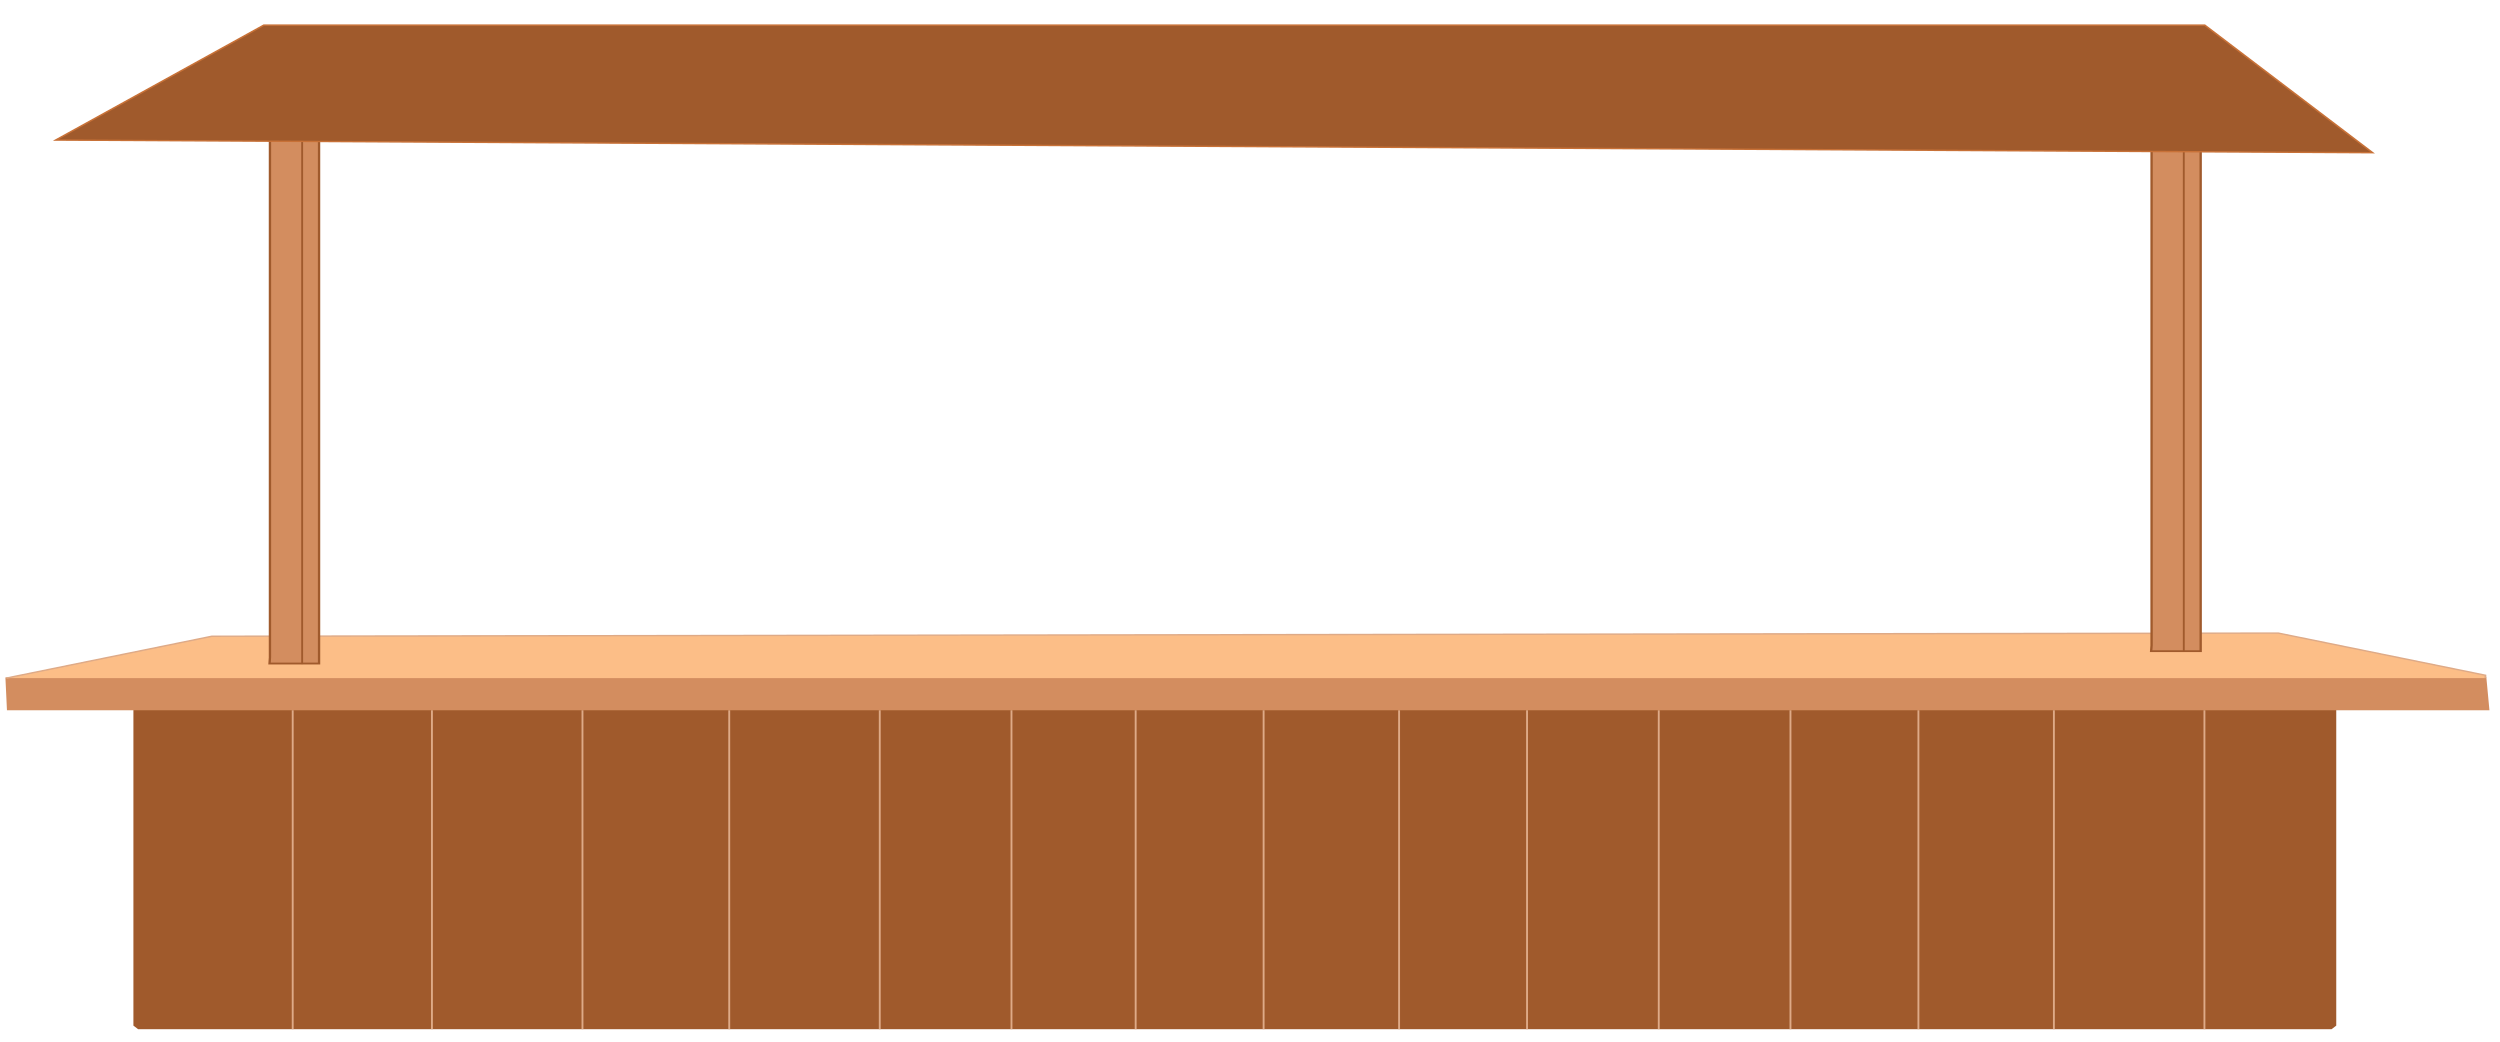
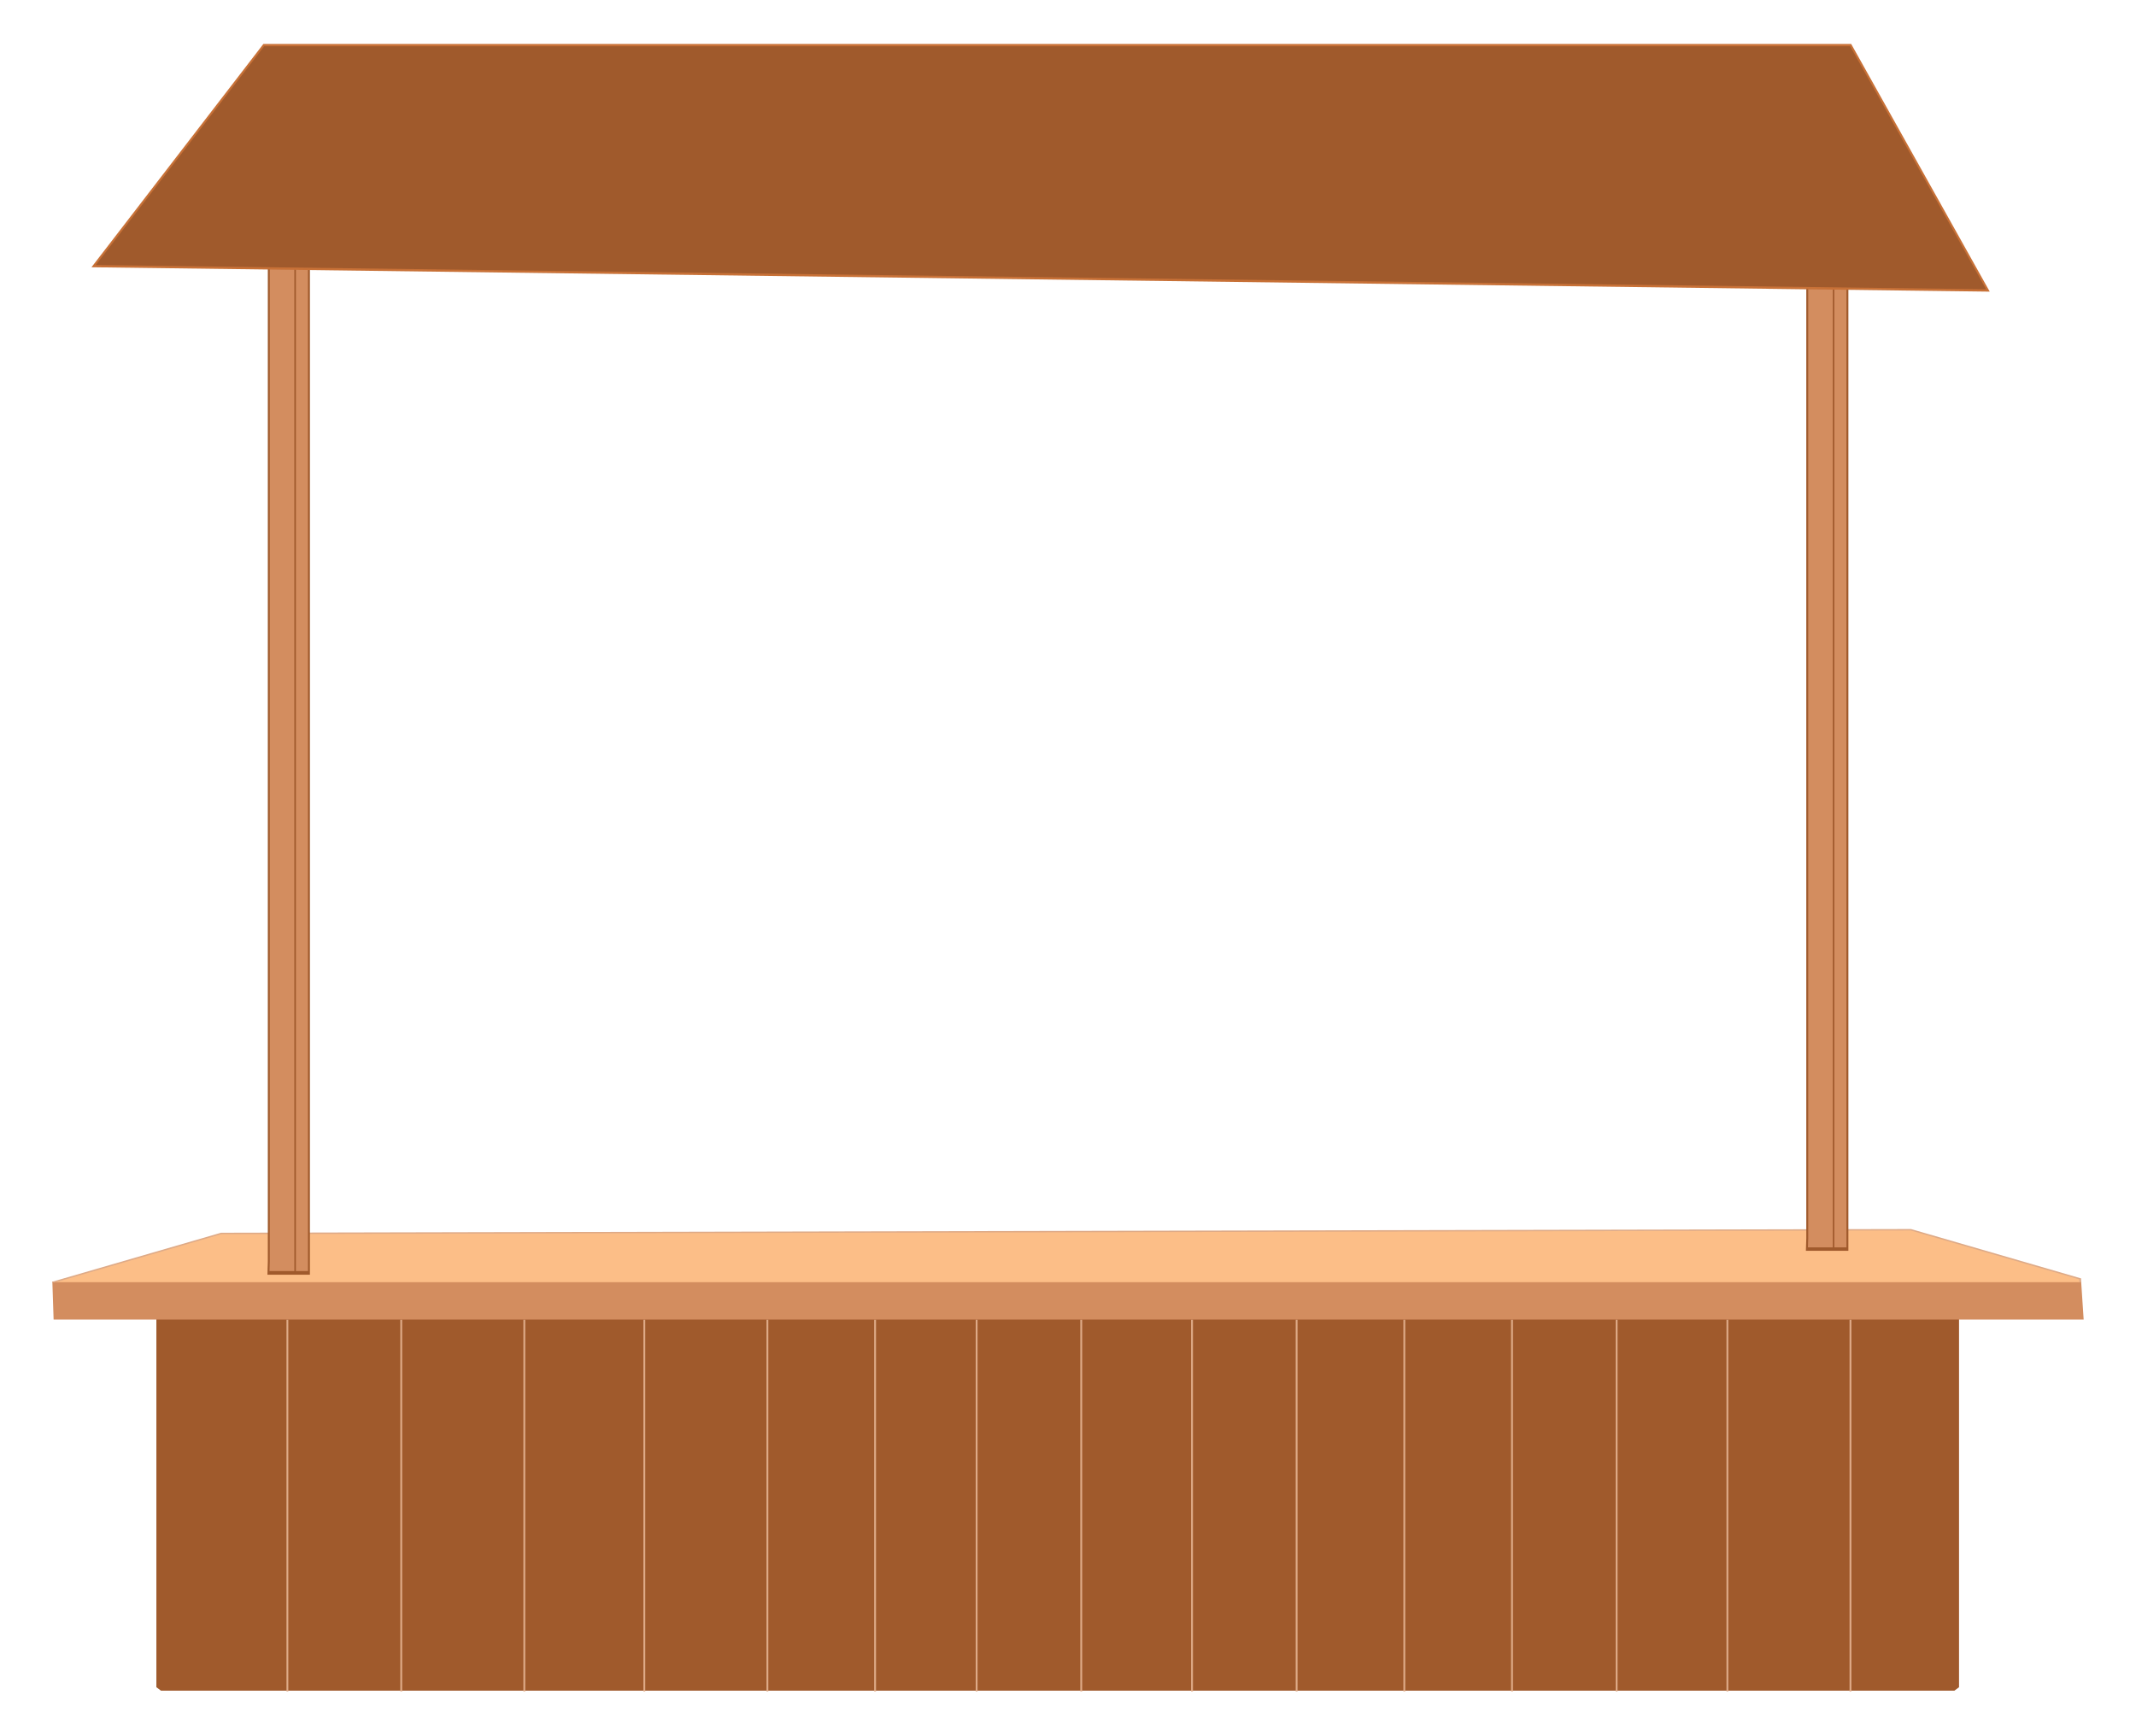
- <svg xmlns="http://www.w3.org/2000/svg" width="1920px" height="800px" viewBox="0 0 1920 800" version="1.1" id="SVGRoot">
+ <svg xmlns="http://www.w3.org/2000/svg" width="1600" height="1300" viewBox="0 0 1600 1300" version="1.1" id="SVGRoot">
  <defs id="defs16918" />
-   <g id="layer1">
-     <g id="g6043" transform="matrix(1.445084,0,0,1.098173,-362.1228,-51.94585)">
-       <rect style="opacity:1;fill:#a05a2c;fill-opacity:1;fill-rule:nonzero;stroke:#a05a2c;stroke-width:5;stroke-linecap:round;stroke-linejoin:bevel;stroke-miterlimit:4;stroke-dasharray:none;stroke-opacity:1;paint-order:stroke markers fill" id="rect20649" width="1165.718" height="224.963" x="323.988" y="539.604" />
-       <path style="fill:#d38d5f;stroke:#d38d5f;stroke-width:1px;stroke-linecap:butt;stroke-linejoin:miter;stroke-opacity:1" d="M 254.769,543.537 H 1573.084 l -1.573,-22.024 H 253.982 Z" id="path20651" />
-       <path style="fill:#fcbe87;fill-opacity:1;stroke:#deaa87;stroke-width:1px;stroke-linecap:butt;stroke-linejoin:miter;stroke-opacity:1" d="m 253.982,521.512 109.129,-29.241 1098.278,-2.222 110.074,29.494 0.048,1.969" id="path20653" />
-       <g transform="matrix(1,0,0,1.048665,0,-15.81092)" id="g30355">
-         <path style="fill:#d38d5f;fill-opacity:1;stroke:#a05a2c;stroke-width:1.257px;stroke-linecap:butt;stroke-linejoin:miter;stroke-opacity:1" d="M 394.056,498.738 V 147.135 l 26.097,0.787 v 354.75 h -26.322 z" id="path20660" />
-         <path style="fill:#000000;fill-opacity:0;stroke:#a05a2c;stroke-width:1px;stroke-linecap:butt;stroke-linejoin:miter;stroke-opacity:1" d="M 411.17,503.059 V 147.43" id="path20662" />
+   <g id="layer1" transform="translate(0,500)">
+     <g id="g919" transform="translate(-158.021,-115.3756)">
+       <g transform="matrix(1,0,0,0.7484421,0,140.997)" id="g881">
+         <rect y="611.221" x="278.617" height="375.241" width="1343.381" id="rect20649" style="opacity:1;fill:#a05a2c;fill-opacity:1;fill-rule:nonzero;stroke:#a05a2c;stroke-width:6.932;stroke-linecap:round;stroke-linejoin:bevel;stroke-miterlimit:4;stroke-dasharray:none;stroke-opacity:1;paint-order:stroke markers fill" />
+         <path id="path20651" d="M 198.848,617.781 H 1718.083 L 1716.27,581.044 H 197.941 Z" style="fill:#d38d5f;stroke:#d38d5f;stroke-width:1.386px;stroke-linecap:butt;stroke-linejoin:miter;stroke-opacity:1" />
+         <path id="path20653" d="m 197.941,581.044 125.761,-48.774 1265.663,-3.707 126.85,49.197 0.055,3.285" style="fill:#fcbe87;fill-opacity:1;stroke:#deaa87;stroke-width:1.386px;stroke-linecap:butt;stroke-linejoin:miter;stroke-opacity:1" />
+         <path style="fill:none;stroke:#deaa87;stroke-width:1.388px;stroke-linecap:butt;stroke-linejoin:miter;stroke-opacity:1" d="M 373.296,618.618 V 990.644" id="path21303" />
+         <path id="path21305" d="M 458.574,618.618 V 990.644" style="fill:none;stroke:#deaa87;stroke-width:1.388px;stroke-linecap:butt;stroke-linejoin:miter;stroke-opacity:1" />
+         <path style="fill:none;stroke:#deaa87;stroke-width:1.388px;stroke-linecap:butt;stroke-linejoin:miter;stroke-opacity:1" d="M 550.767,618.618 V 990.644" id="path21307" />
+         <path id="path21309" d="M 640.655,618.618 V 990.644" style="fill:none;stroke:#deaa87;stroke-width:1.388px;stroke-linecap:butt;stroke-linejoin:miter;stroke-opacity:1" />
+         <path style="fill:none;stroke:#deaa87;stroke-width:1.388px;stroke-linecap:butt;stroke-linejoin:miter;stroke-opacity:1" d="M 732.847,618.618 V 990.644" id="path21311" />
+         <path id="path21313" d="M 813.516,618.618 V 990.644" style="fill:none;stroke:#deaa87;stroke-width:1.388px;stroke-linecap:butt;stroke-linejoin:miter;stroke-opacity:1" />
+         <path style="fill:none;stroke:#deaa87;stroke-width:1.388px;stroke-linecap:butt;stroke-linejoin:miter;stroke-opacity:1" d="M 889.574,618.618 V 990.644" id="path21315" />
+         <path id="path21317" d="M 967.938,618.618 V 990.644" style="fill:none;stroke:#deaa87;stroke-width:1.388px;stroke-linecap:butt;stroke-linejoin:miter;stroke-opacity:1" />
+         <path style="fill:none;stroke:#deaa87;stroke-width:1.388px;stroke-linecap:butt;stroke-linejoin:miter;stroke-opacity:1" d="M 1050.911,618.618 V 990.644" id="path21319" />
+         <path id="path21321" d="M 1129.275,618.618 V 990.644" style="fill:none;stroke:#deaa87;stroke-width:1.388px;stroke-linecap:butt;stroke-linejoin:miter;stroke-opacity:1" />
+         <path style="fill:none;stroke:#deaa87;stroke-width:1.388px;stroke-linecap:butt;stroke-linejoin:miter;stroke-opacity:1" d="M 1209.943,618.618 V 990.644" id="path21323" />
+         <path id="path21325" d="M 1290.612,618.618 V 990.644" style="fill:none;stroke:#deaa87;stroke-width:1.388px;stroke-linecap:butt;stroke-linejoin:miter;stroke-opacity:1" />
+         <path style="fill:none;stroke:#deaa87;stroke-width:1.388px;stroke-linecap:butt;stroke-linejoin:miter;stroke-opacity:1" d="M 1368.975,618.618 V 990.644" id="path21327" />
+         <path id="path21329" d="M 1451.949,618.618 V 990.644" style="fill:none;stroke:#deaa87;stroke-width:1.388px;stroke-linecap:butt;stroke-linejoin:miter;stroke-opacity:1" />
+         <path style="fill:none;stroke:#deaa87;stroke-width:1.388px;stroke-linecap:butt;stroke-linejoin:miter;stroke-opacity:1" d="M 1544.141,618.618 V 990.644" id="path21331" />
      </g>
-       <g id="g30359">
-         <path id="path21211" d="M 1394.056,498.738 V 147.135 l 26.097,0.787 v 354.75 h -26.322 z" style="fill:#d38d5f;fill-opacity:1;stroke:#a05a2c;stroke-width:1.257px;stroke-linecap:butt;stroke-linejoin:miter;stroke-opacity:1" />
-         <path id="path21213" d="M 1411.17,503.059 V 147.43" style="fill:#000000;fill-opacity:0;stroke:#a05a2c;stroke-width:1px;stroke-linecap:butt;stroke-linejoin:miter;stroke-opacity:1" />
+       <g transform="matrix(1,0,0,1.235117,0,-127.7471)" id="g890">
+         <g id="g30355" transform="matrix(1.152406,0,0,1.749186,-94.74933,-315.2174)">
+           <path id="path20660" d="M 394.056,498.738 V 147.135 l 26.097,0.787 v 354.75 h -26.322 z" style="fill:#d38d5f;fill-opacity:1;stroke:#a05a2c;stroke-width:1.257px;stroke-linecap:butt;stroke-linejoin:miter;stroke-opacity:1" />
+           <path id="path20662" d="M 411.17,503.059 V 147.43" style="fill:#000000;fill-opacity:0;stroke:#a05a2c;stroke-width:1px;stroke-linecap:butt;stroke-linejoin:miter;stroke-opacity:1" />
+         </g>
+         <g id="g30359" transform="matrix(1.152406,0,0,1.668013,-94.74933,-288.8446)">
+           <path style="fill:#d38d5f;fill-opacity:1;stroke:#a05a2c;stroke-width:1.257px;stroke-linecap:butt;stroke-linejoin:miter;stroke-opacity:1" d="M 1394.056,498.738 V 147.135 l 26.097,0.787 v 354.75 h -26.322 z" id="path21211" />
+           <path style="fill:#000000;fill-opacity:0;stroke:#a05a2c;stroke-width:1px;stroke-linecap:butt;stroke-linejoin:miter;stroke-opacity:1" d="M 1411.17,503.059 V 147.43" id="path21213" />
+         </g>
+         <path style="fill:#a05a2c;fill-opacity:1;stroke:#c87137;stroke-width:1.386px;stroke-linecap:butt;stroke-linejoin:miter;stroke-opacity:1" d="M 228.137,-46.56 1647.137,-31.802 1544.323,-180.616 H 355.592 Z" id="path21228" />
      </g>
-       <path id="path21228" d="m 280.184,145.253 1231.336,8.848 -89.217,-89.217 H 390.783 Z" style="fill:#a05a2c;fill-opacity:1;stroke:#c87137;stroke-width:1px;stroke-linecap:butt;stroke-linejoin:miter;stroke-opacity:1" />
-       <path id="path21303" d="M 406.146,544.038 V 767.073" style="fill:none;stroke:#deaa87;stroke-width:1.001px;stroke-linecap:butt;stroke-linejoin:miter;stroke-opacity:1" />
-       <path style="fill:none;stroke:#deaa87;stroke-width:1.001px;stroke-linecap:butt;stroke-linejoin:miter;stroke-opacity:1" d="M 480.146,544.038 V 767.073" id="path21305" />
-       <path id="path21307" d="M 560.146,544.038 V 767.073" style="fill:none;stroke:#deaa87;stroke-width:1.001px;stroke-linecap:butt;stroke-linejoin:miter;stroke-opacity:1" />
-       <path style="fill:none;stroke:#deaa87;stroke-width:1.001px;stroke-linecap:butt;stroke-linejoin:miter;stroke-opacity:1" d="M 638.146,544.038 V 767.073" id="path21309" />
-       <path id="path21311" d="M 718.146,544.038 V 767.073" style="fill:none;stroke:#deaa87;stroke-width:1.001px;stroke-linecap:butt;stroke-linejoin:miter;stroke-opacity:1" />
-       <path style="fill:none;stroke:#deaa87;stroke-width:1.001px;stroke-linecap:butt;stroke-linejoin:miter;stroke-opacity:1" d="M 788.146,544.038 V 767.073" id="path21313" />
-       <path id="path21315" d="M 854.146,544.038 V 767.073" style="fill:none;stroke:#deaa87;stroke-width:1.001px;stroke-linecap:butt;stroke-linejoin:miter;stroke-opacity:1" />
-       <path style="fill:none;stroke:#deaa87;stroke-width:1.001px;stroke-linecap:butt;stroke-linejoin:miter;stroke-opacity:1" d="M 922.146,544.038 V 767.073" id="path21317" />
-       <path id="path21319" d="M 994.146,544.038 V 767.073" style="fill:none;stroke:#deaa87;stroke-width:1.001px;stroke-linecap:butt;stroke-linejoin:miter;stroke-opacity:1" />
-       <path style="fill:none;stroke:#deaa87;stroke-width:1.001px;stroke-linecap:butt;stroke-linejoin:miter;stroke-opacity:1" d="M 1062.147,544.038 V 767.073" id="path21321" />
-       <path id="path21323" d="M 1132.147,544.038 V 767.073" style="fill:none;stroke:#deaa87;stroke-width:1.001px;stroke-linecap:butt;stroke-linejoin:miter;stroke-opacity:1" />
-       <path style="fill:none;stroke:#deaa87;stroke-width:1.001px;stroke-linecap:butt;stroke-linejoin:miter;stroke-opacity:1" d="M 1202.147,544.038 V 767.073" id="path21325" />
-       <path id="path21327" d="M 1270.147,544.038 V 767.073" style="fill:none;stroke:#deaa87;stroke-width:1.001px;stroke-linecap:butt;stroke-linejoin:miter;stroke-opacity:1" />
-       <path style="fill:none;stroke:#deaa87;stroke-width:1.001px;stroke-linecap:butt;stroke-linejoin:miter;stroke-opacity:1" d="M 1342.147,544.038 V 767.073" id="path21329" />
-       <path id="path21331" d="M 1422.147,544.038 V 767.073" style="fill:none;stroke:#deaa87;stroke-width:1.001px;stroke-linecap:butt;stroke-linejoin:miter;stroke-opacity:1" />
    </g>
  </g>
</svg>
